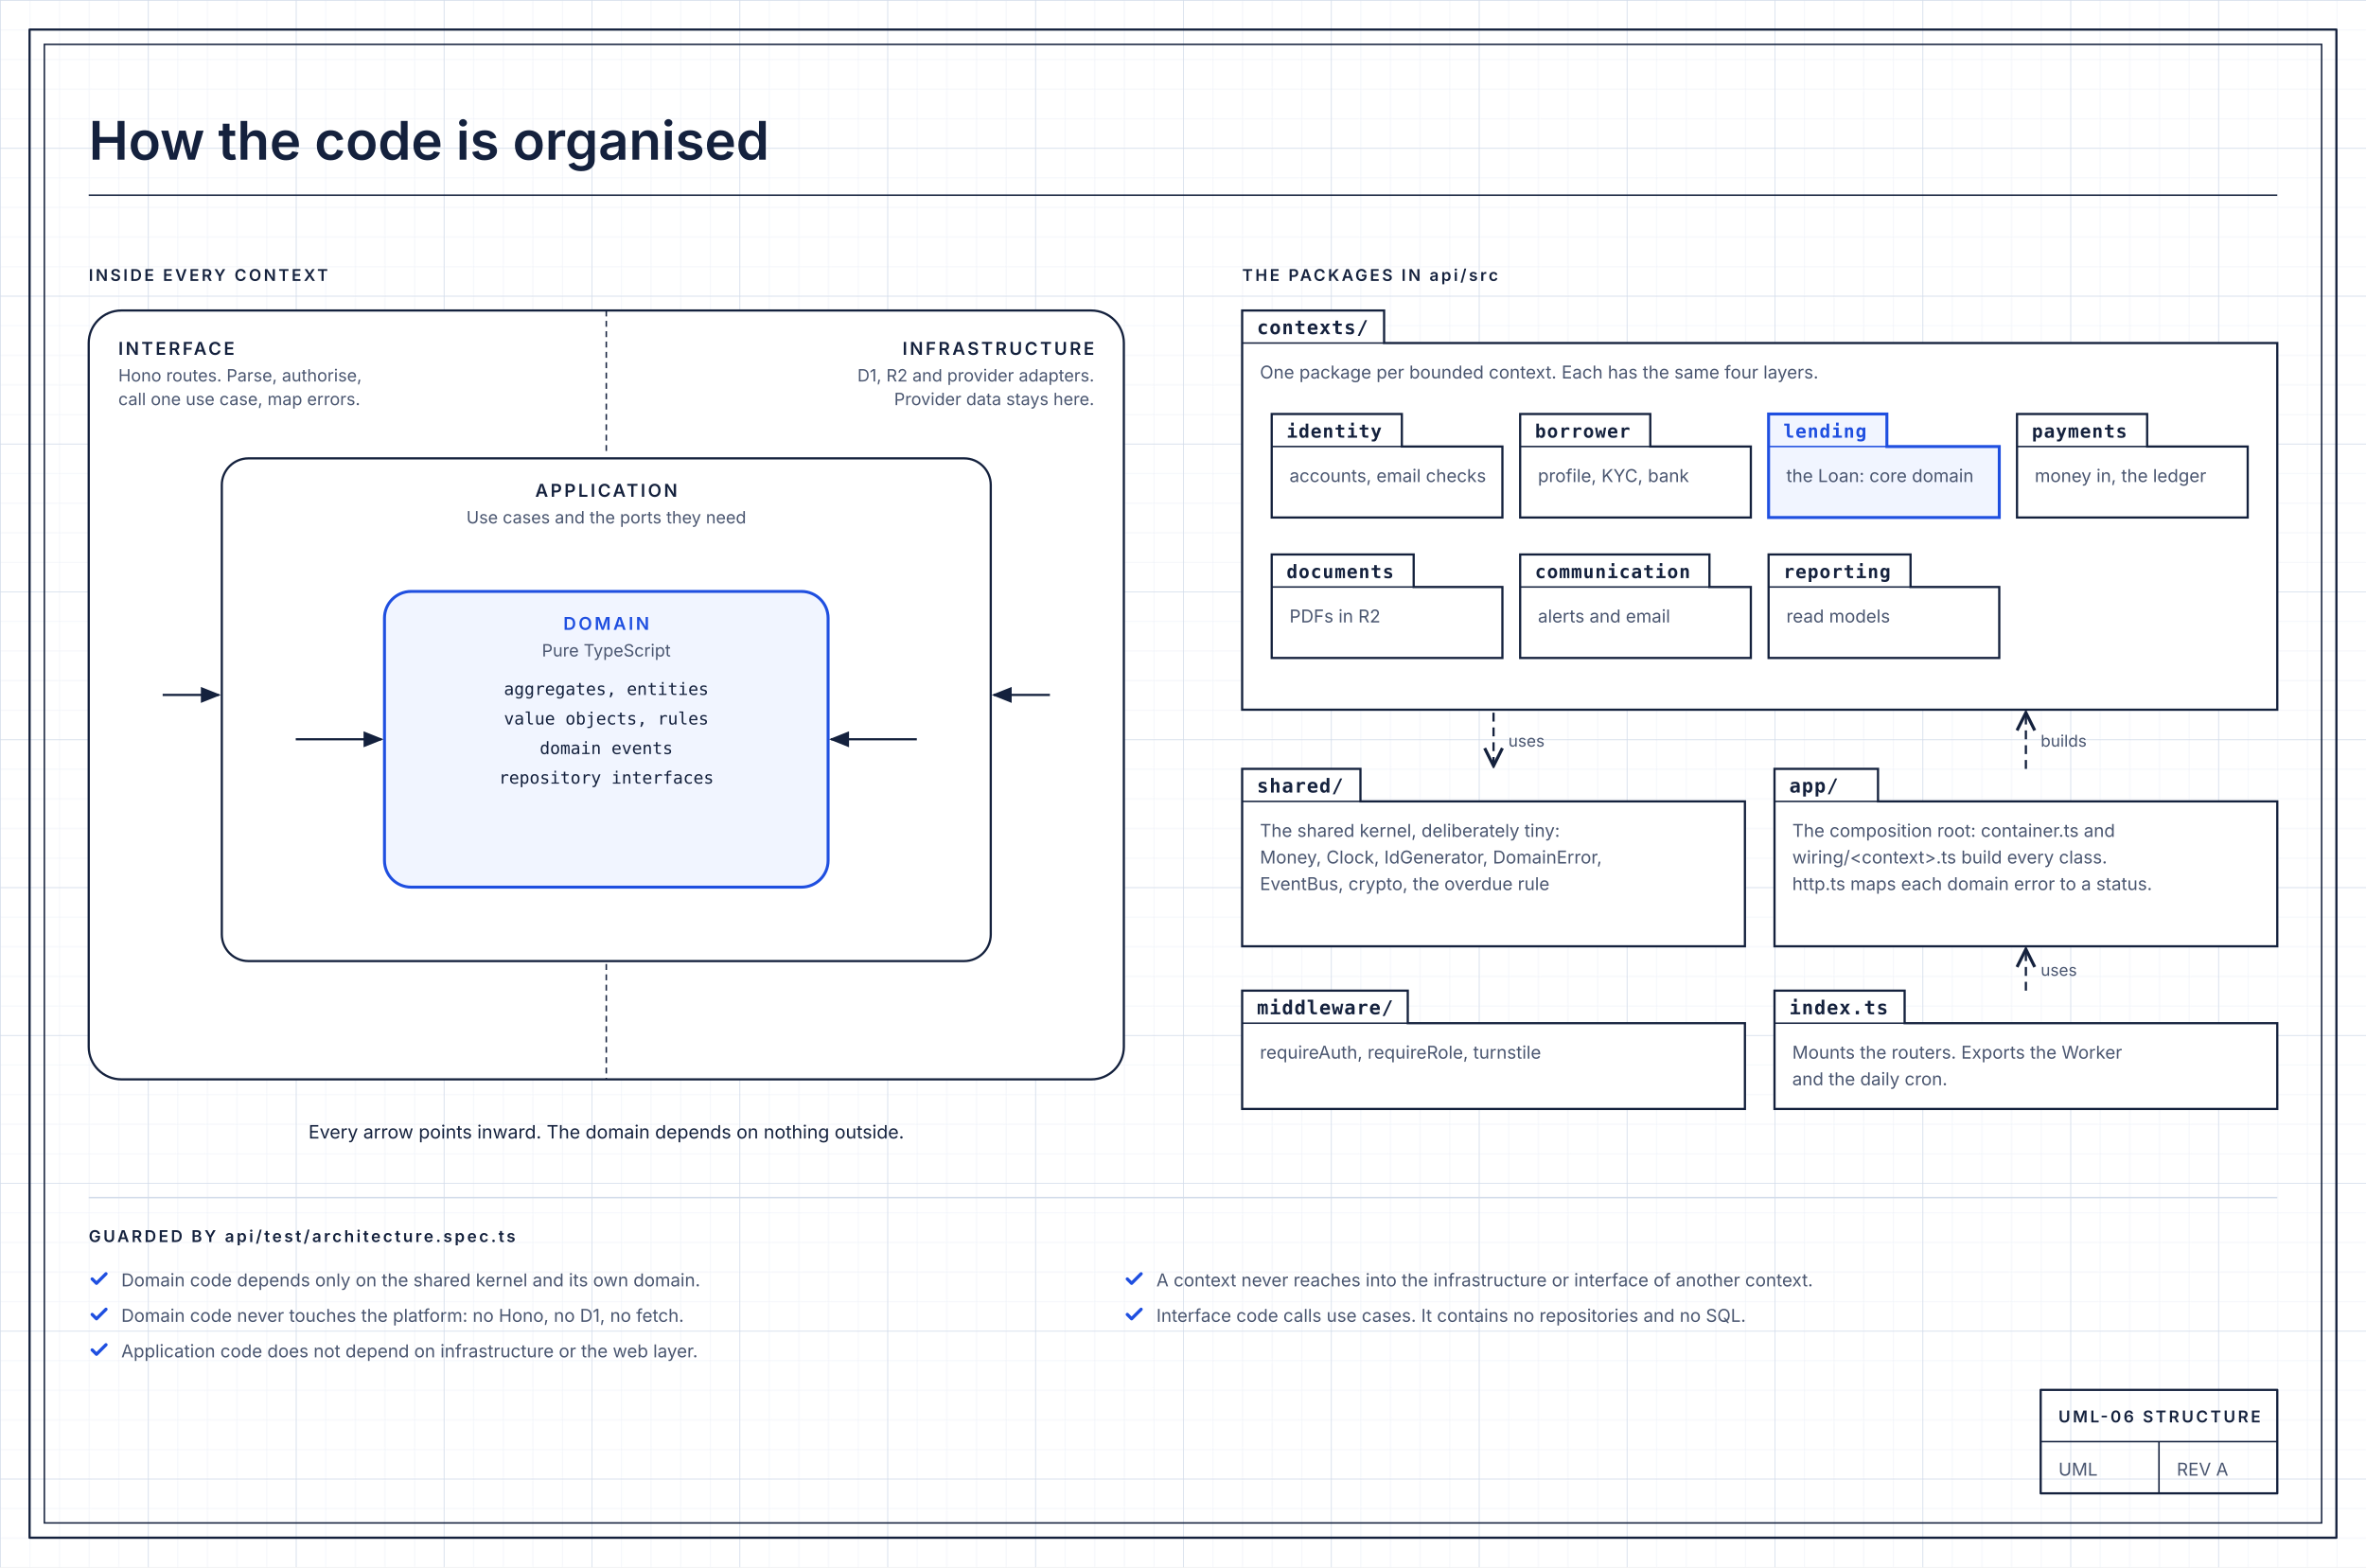
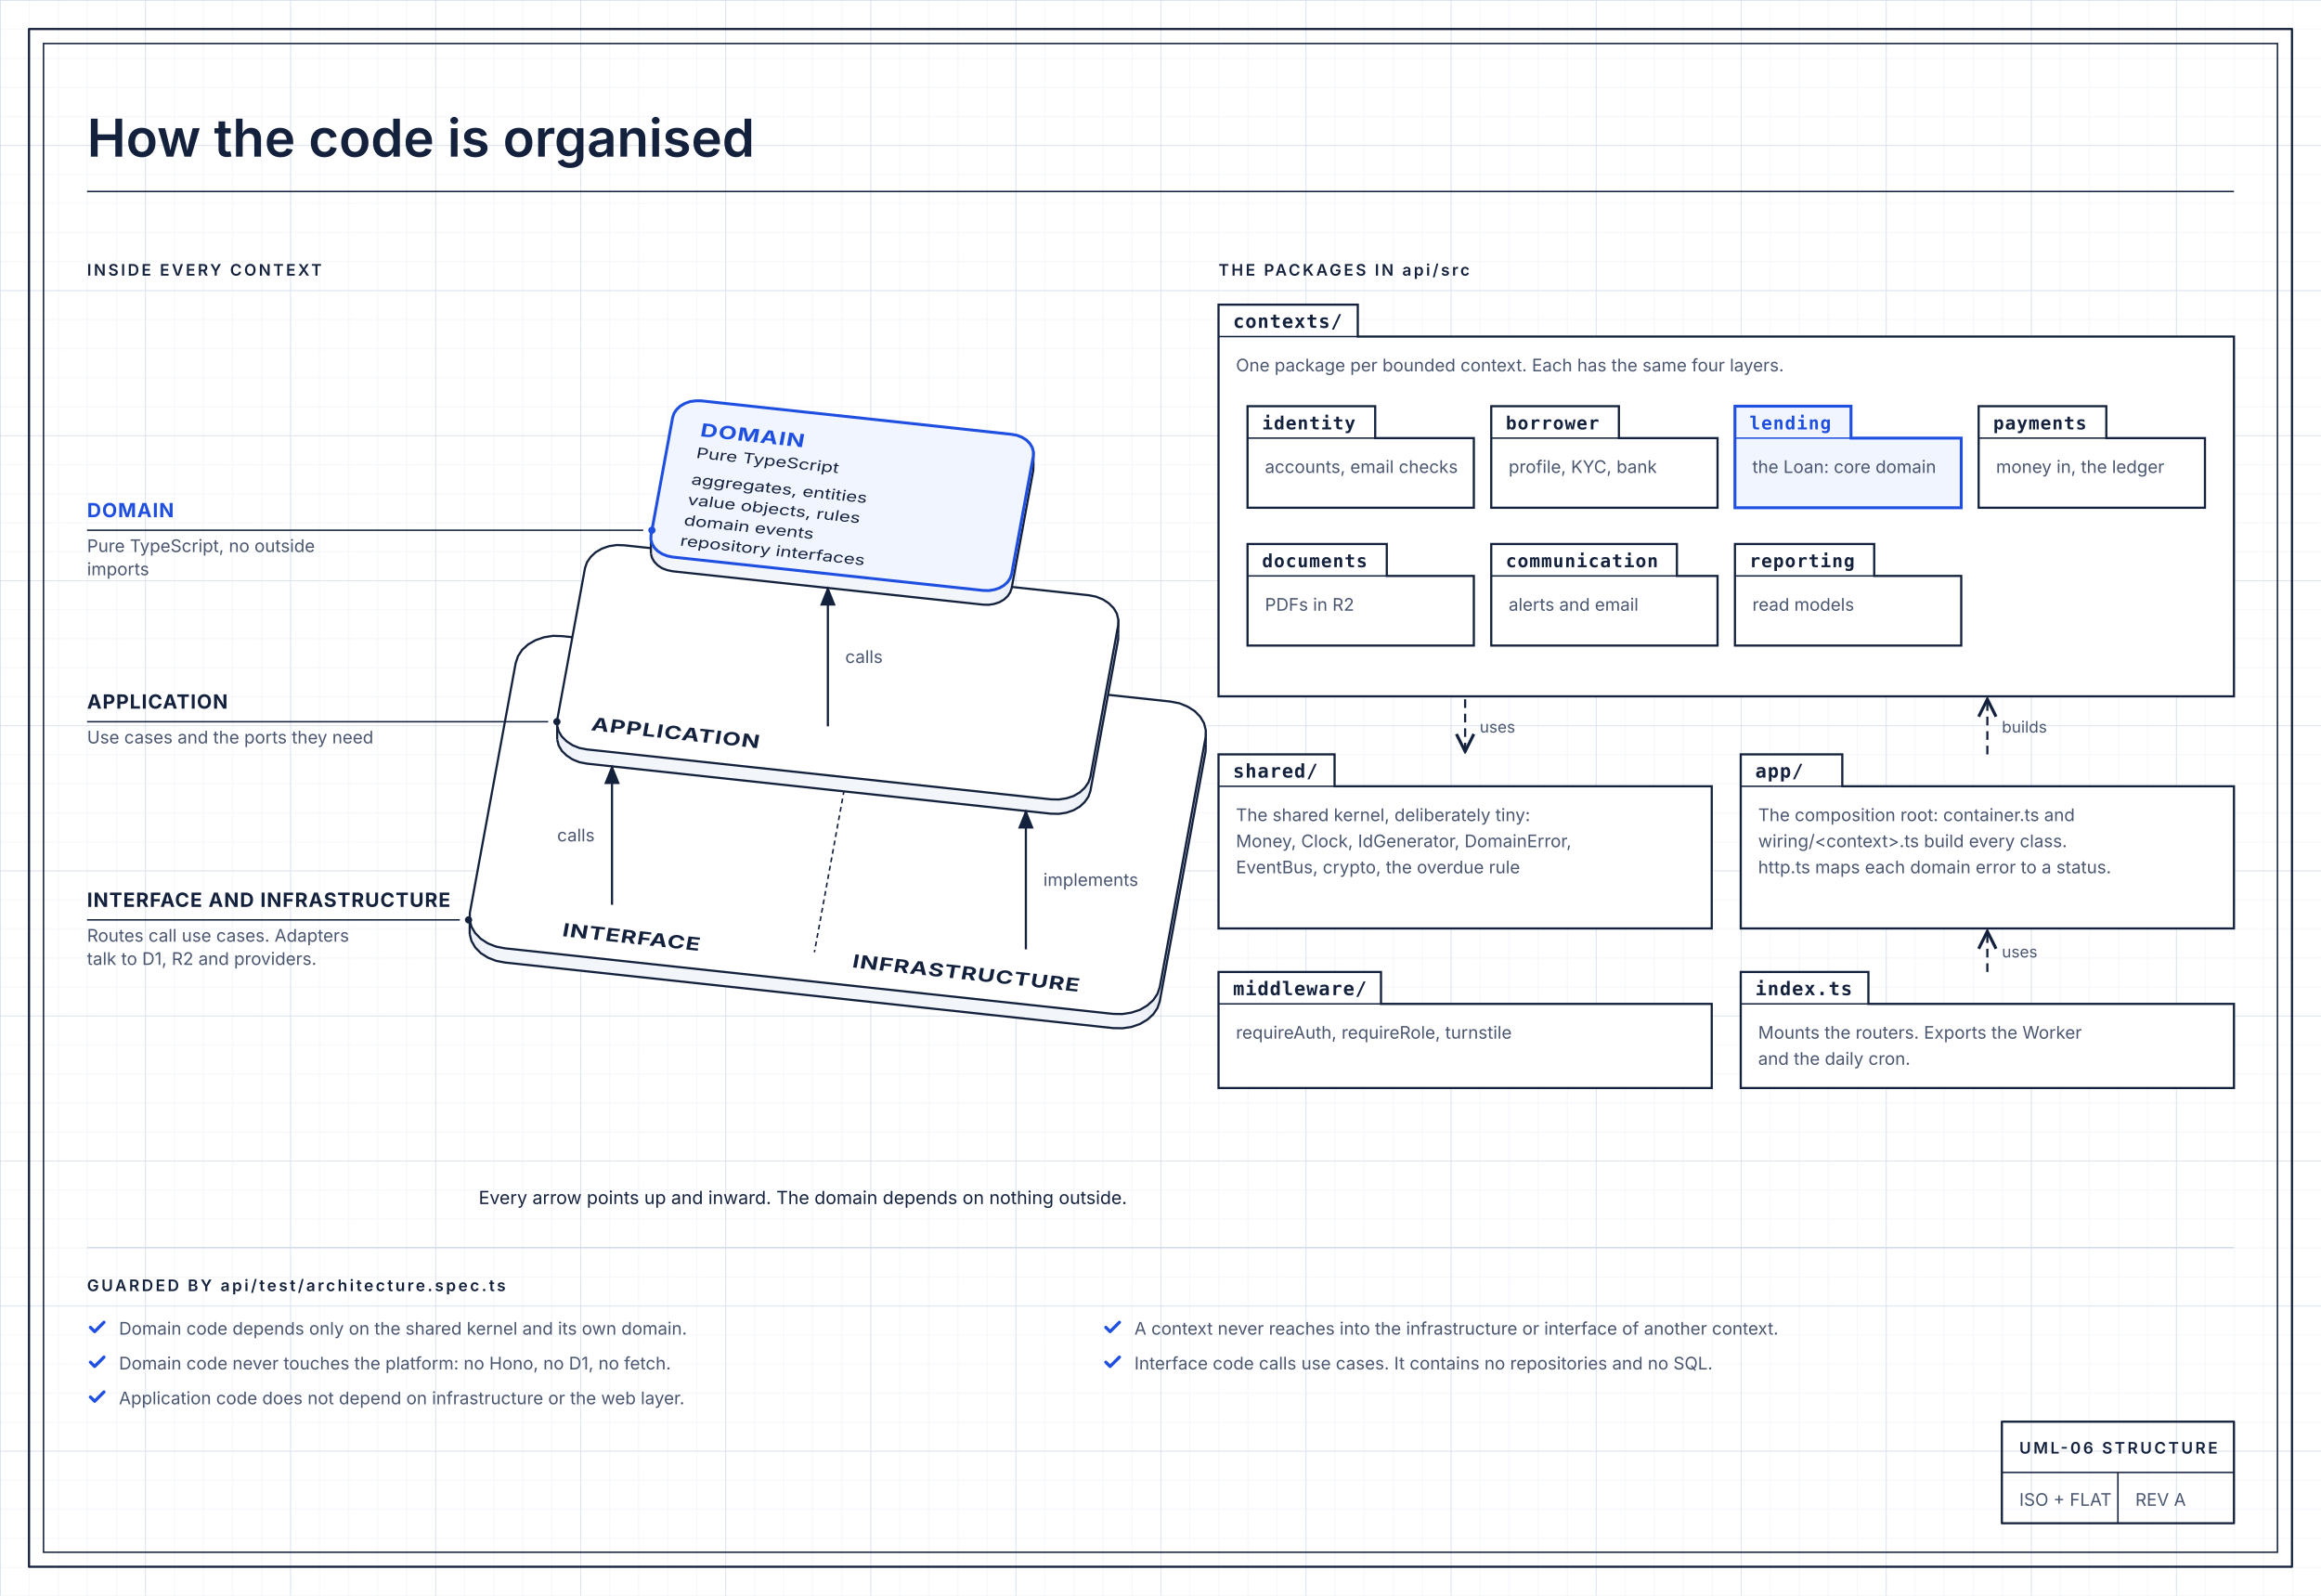
- <svg xmlns="http://www.w3.org/2000/svg" viewBox="0 0 1600 1060" width="1600" height="1060" font-family="Inter, Helvetica, Arial, sans-serif">
+ <svg xmlns="http://www.w3.org/2000/svg" viewBox="0 0 1600 1100" width="1600" height="1100" font-family="Inter, Helvetica, Arial, sans-serif">
  <defs>
    <pattern id="minor" width="20" height="20" patternUnits="userSpaceOnUse">
      <path d="M20 0H0V20" fill="none" stroke="#e9eef6" stroke-width="0.6" />
    </pattern>
    <pattern id="major" width="100" height="100" patternUnits="userSpaceOnUse">
      <rect width="100" height="100" fill="url(#minor)" />
      <path d="M100 0H0V100" fill="none" stroke="#d3dcea" stroke-width="0.9" />
    </pattern>
    <marker id="ae" viewBox="0 0 10 10" refX="9" refY="5" markerWidth="9" markerHeight="9" orient="auto">
      <path d="M0 1L10 5L0 9z" fill="#14213d" />
    </marker>
  </defs>
  <style>
.ink{stroke:#14213d;fill:none;stroke-width:1.5;stroke-linejoin:round}.thin{stroke:#14213d;fill:none;stroke-width:1}
.acc{stroke:#1f4fe0;fill:none;stroke-width:2}.dash{stroke:#14213d;fill:none;stroke-width:1;stroke-dasharray:4 3}
.t{fill:#14213d;font-size:11px;letter-spacing:1.6px;font-weight:600}.h{fill:#14213d;font-size:15px;font-weight:700;letter-spacing:.6px}
.s{fill:#4a5670;font-size:12px}.n{fill:#1f4fe0;font-size:9.5px;font-weight:700;text-anchor:middle}
</style>
-   <rect width="1600" height="1060" fill="#ffffff" />
-   <rect width="1600" height="1060" fill="url(#major)" />
-   <rect x="20" y="20" width="1560" height="1020" class="ink" />
-   <rect x="30" y="30" width="1540" height="1000" class="thin" />
+   <rect width="1600" height="1100" fill="#ffffff" />
+   <rect width="1600" height="1100" fill="url(#major)" />
+   <rect x="20" y="20" width="1560" height="1060" class="ink" />
+   <rect x="30" y="30" width="1540" height="1040" class="thin" />
  <text x="60" y="108" fill="#14213d" font-size="36" font-weight="600">How the code is organised</text>
  <line x1="60" y1="132" x2="1540" y2="132" class="thin" />
  <defs>
    <marker id="tri" viewBox="0 0 14 14" refX="13" refY="7" markerWidth="14" markerHeight="14" orient="auto-start-reverse">
      <path d="M1 1L13 7L1 13z" fill="#fff" stroke="#14213d" stroke-width="1.3" />
    </marker>
    <marker id="dia" viewBox="0 0 18 10" refX="17" refY="5" markerWidth="18" markerHeight="10" orient="auto-start-reverse">
      <path d="M1 5L9 1L17 5L9 9z" fill="#14213d" />
    </marker>
    <marker id="open" viewBox="0 0 10 10" refX="9" refY="5" markerWidth="10" markerHeight="10" orient="auto-start-reverse">
      <path d="M1 1L9 5L1 9" fill="none" stroke="#14213d" stroke-width="1.4" />
    </marker>
    <marker id="one" viewBox="0 0 14 14" refX="13" refY="7" markerWidth="14" markerHeight="14" orient="auto-start-reverse">
      <path d="M6 1V13M10 1V13" stroke="#14213d" stroke-width="1.3" />
    </marker>
    <marker id="many" viewBox="0 0 16 16" refX="15" refY="8" markerWidth="16" markerHeight="16" orient="auto-start-reverse">
      <path d="M15 1L3 8L15 15M3 8H15M1 2V14" fill="none" stroke="#14213d" stroke-width="1.3" />
    </marker>
  </defs>
  <text x="60" y="190" class="t" text-anchor="start" style="">INSIDE EVERY CONTEXT</text>
-   <rect x="60" y="210" width="700" height="520" rx="22" style="fill:#fff;stroke:#14213d;stroke-width:1.5" />
-   <line x1="410" y1="210" x2="410" y2="308" class="dash" />
-   <line x1="410" y1="652" x2="410" y2="730" class="dash" />
-   <text x="80" y="240" class="t" text-anchor="start" style="font-size:12px">INTERFACE</text>
-   <text x="80" y="258" class="s" text-anchor="start" style="font-size:11.5px">Hono routes. Parse, authorise,</text>
-   <text x="80" y="274" class="s" text-anchor="start" style="font-size:11.5px">call one use case, map errors.</text>
-   <text x="740" y="240" class="t" text-anchor="end" style="font-size:12px">INFRASTRUCTURE</text>
-   <text x="740" y="258" class="s" text-anchor="end" style="font-size:11.5px">D1, R2 and provider adapters.</text>
-   <text x="740" y="274" class="s" text-anchor="end" style="font-size:11.5px">Provider data stays here.</text>
-   <rect x="150" y="310" width="520" height="340" rx="18" style="fill:#fff;stroke:#14213d;stroke-width:1.5;" />
-   <text x="410.0" y="336" class="t" text-anchor="middle" style="font-size:12px;">APPLICATION</text>
-   <text x="410.0" y="354" class="s" text-anchor="middle" style="font-size:11.5px">Use cases and the ports they need</text>
-   <rect x="260" y="400" width="300" height="200" rx="18" style="fill:#f1f5ff;stroke:#1f4fe0;stroke-width:2;" />
-   <text x="410.0" y="426" class="t" text-anchor="middle" style="font-size:12px;fill:#1f4fe0">DOMAIN</text>
-   <text x="410.0" y="444" class="s" text-anchor="middle" style="font-size:11.5px">Pure TypeScript</text>
-   <text x="410" y="470" class="s" text-anchor="middle" style="font-family:'JetBrains Mono','DejaVu Sans Mono',monospace;font-size:11.5px;fill:#14213d">aggregates, entities</text>
-   <text x="410" y="490" class="s" text-anchor="middle" style="font-family:'JetBrains Mono','DejaVu Sans Mono',monospace;font-size:11.5px;fill:#14213d">value objects, rules</text>
-   <text x="410" y="510" class="s" text-anchor="middle" style="font-family:'JetBrains Mono','DejaVu Sans Mono',monospace;font-size:11.5px;fill:#14213d">domain events</text>
-   <text x="410" y="530" class="s" text-anchor="middle" style="font-family:'JetBrains Mono','DejaVu Sans Mono',monospace;font-size:11.5px;fill:#14213d">repository interfaces</text>
-   <path d="M110 470 H148" class="ink" style="" marker-end="url(#ae)" />
-   <path d="M710 470 H672" class="ink" style="" marker-end="url(#ae)" />
-   <path d="M200 500 H258" class="ink" style="" marker-end="url(#ae)" />
-   <path d="M620 500 H562" class="ink" style="" marker-end="url(#ae)" />
-   <text x="410" y="770" class="s" text-anchor="middle" style="font-size:12.5px;fill:#14213d">Every arrow points inward. The domain depends on nothing outside.</text>
+   <polygon points="831.2,513.1 831.1,518.0 831.1,508.2 831.2,503.3" style="fill:#e3e9f2;stroke:#e3e9f2;stroke-width:.6" />
+   <polygon points="831.1,518.0 799.5,690.2 799.5,680.4 831.1,508.2" style="fill:#e3e9f2;stroke:#e3e9f2;stroke-width:.6" />
+   <polygon points="799.5,690.2 797.9,694.9 797.9,685.1 799.5,680.4" style="fill:#e5eaf3;stroke:#e5eaf3;stroke-width:.6" />
+   <polygon points="797.9,694.9 795.0,699.2 795.0,689.4 797.9,685.1" style="fill:#e8edf5;stroke:#e8edf5;stroke-width:.6" />
+   <polygon points="795.0,699.2 790.9,702.9 790.9,693.1 795.0,689.4" style="fill:#ebeff6;stroke:#ebeff6;stroke-width:.6" />
+   <polygon points="790.9,702.9 785.8,705.9 785.8,696.1 790.9,693.1" style="fill:#eef1f8;stroke:#eef1f8;stroke-width:.6" />
+   <polygon points="785.8,705.9 780.0,707.9 780.0,698.0 785.8,696.1" style="fill:#f0f3f9;stroke:#f0f3f9;stroke-width:.6" />
+   <polygon points="780.0,707.9 773.8,708.8 773.8,699.0 780.0,698.0" style="fill:#f1f4fa;stroke:#f1f4fa;stroke-width:.6" />
+   <polygon points="773.8,708.8 767.4,708.7 767.4,698.9 773.8,699.0" style="fill:#f2f5fa;stroke:#f2f5fa;stroke-width:.6" />
+   <polygon points="767.4,708.7 348.1,663.5 348.1,653.7 767.4,698.9" style="fill:#f2f5fa;stroke:#f2f5fa;stroke-width:.6" />
+   <polygon points="348.1,663.5 341.9,662.3 341.9,652.5 348.1,653.7" style="fill:#f2f5fa;stroke:#f2f5fa;stroke-width:.6" />
+   <polygon points="341.9,662.3 336.3,660.1 336.3,650.3 341.9,652.5" style="fill:#f1f4fa;stroke:#f1f4fa;stroke-width:.6" />
+   <polygon points="336.3,660.1 331.4,657.0 331.4,647.1 336.3,650.3" style="fill:#f0f3f9;stroke:#f0f3f9;stroke-width:.6" />
+   <polygon points="331.4,657.0 327.6,653.1 327.6,643.2 331.4,647.1" style="fill:#eef1f8;stroke:#eef1f8;stroke-width:.6" />
+   <polygon points="327.6,653.1 325.0,648.6 325.0,638.8 327.6,643.2" style="fill:#ebeff6;stroke:#ebeff6;stroke-width:.6" />
+   <polygon points="325.0,648.6 323.8,643.9 323.8,634.0 325.0,638.8" style="fill:#e8edf5;stroke:#e8edf5;stroke-width:.6" />
+   <path d="M831.2 513.1 L831.1 518.0 L799.5 690.2 L797.9 694.9 L795.0 699.2 L790.9 702.9 L785.8 705.9 L780.0 707.9 L773.8 708.8 L767.4 708.7 L348.1 663.5 L341.9 662.3 L336.3 660.1 L331.4 657.0 L327.6 653.1 L325.0 648.6 L323.8 643.9 " class="ink" style="stroke-linejoin:round" />
+   <line x1="831.2" y1="513.1" x2="831.2" y2="503.3" class="ink" />
+   <line x1="323.8" y1="643.9" x2="323.8" y2="634.0" class="ink" />
+   <polygon points="355.5,457.0 357.1,452.3 360.0,447.9 364.1,444.2 369.2,441.3 375.0,439.3 381.2,438.3 387.6,438.5 806.9,483.6 813.1,484.8 818.7,487.1 823.6,490.2 827.4,494.1 830.0,498.5 831.2,503.3 831.1,508.2 799.5,680.4 797.9,685.1 795.0,689.4 790.9,693.1 785.8,696.1 780.0,698.0 773.8,699.0 767.4,698.9 348.1,653.7 341.9,652.5 336.3,650.3 331.4,647.1 327.6,643.2 325.0,638.8 323.8,634.0 323.9,629.2" style="fill:#fff;stroke:#14213d;stroke-width:1.5;stroke-linejoin:round" />
+   <g transform="matrix(1.0807,0.11635,-0.15188,0.82787,359.49,435.45)">
+     <line x1="220" y1="24" x2="220" y2="236" class="dash" />
+   </g>
+   <g transform="matrix(1.0807,0.11635,-0.15188,0.82787,359.49,435.45)">
+     <text x="60" y="245" class="h" text-anchor="start" style="font-size:15px;fill:#14213d">INTERFACE</text>
+   </g>
+   <g transform="matrix(1.0807,0.11635,-0.15188,0.82787,359.49,435.45)">
+     <text x="245" y="245" class="h" text-anchor="start" style="font-size:15px;fill:#14213d">INFRASTRUCTURE</text>
+   </g>
+   <polygon points="770.9,436.8 770.8,440.9 770.8,431.1 770.9,427.0" style="fill:#e3e9f2;stroke:#e3e9f2;stroke-width:.6" />
+   <polygon points="770.8,440.9 751.7,545.2 751.7,535.4 770.8,431.1" style="fill:#e3e9f2;stroke:#e3e9f2;stroke-width:.6" />
+   <polygon points="751.7,545.2 750.3,549.2 750.3,539.4 751.7,535.4" style="fill:#e5eaf3;stroke:#e5eaf3;stroke-width:.6" />
+   <polygon points="750.3,549.2 747.8,552.8 747.8,543.0 750.3,539.4" style="fill:#e8edf5;stroke:#e8edf5;stroke-width:.6" />
+   <polygon points="747.8,552.8 744.4,556.0 744.4,546.2 747.8,543.0" style="fill:#ebeff6;stroke:#ebeff6;stroke-width:.6" />
+   <polygon points="744.4,556.0 740.1,558.5 740.1,548.7 744.4,546.2" style="fill:#eef1f8;stroke:#eef1f8;stroke-width:.6" />
+   <polygon points="740.1,558.5 735.2,560.2 735.2,550.3 740.1,548.7" style="fill:#f0f3f9;stroke:#f0f3f9;stroke-width:.6" />
+   <polygon points="735.2,560.2 729.9,561.0 729.9,551.1 735.2,550.3" style="fill:#f1f4fa;stroke:#f1f4fa;stroke-width:.6" />
+   <polygon points="729.9,561.0 724.5,560.9 724.5,551.0 729.9,551.1" style="fill:#f2f5fa;stroke:#f2f5fa;stroke-width:.6" />
+   <polygon points="724.5,560.9 404.6,526.4 404.6,516.6 724.5,551.0" style="fill:#f2f5fa;stroke:#f2f5fa;stroke-width:.6" />
+   <polygon points="404.6,526.4 399.4,525.4 399.4,515.6 404.6,516.6" style="fill:#f2f5fa;stroke:#f2f5fa;stroke-width:.6" />
+   <polygon points="399.4,525.4 394.7,523.5 394.7,513.7 399.4,515.6" style="fill:#f1f4fa;stroke:#f1f4fa;stroke-width:.6" />
+   <polygon points="394.7,523.5 390.6,520.8 390.6,511.0 394.7,513.7" style="fill:#f0f3f9;stroke:#f0f3f9;stroke-width:.6" />
+   <polygon points="390.6,520.8 387.3,517.6 387.3,507.7 390.6,511.0" style="fill:#eef1f8;stroke:#eef1f8;stroke-width:.6" />
+   <polygon points="387.3,517.6 385.1,513.8 385.1,504.0 387.3,507.7" style="fill:#ebeff6;stroke:#ebeff6;stroke-width:.6" />
+   <polygon points="385.1,513.8 384.1,509.8 384.1,499.9 385.1,504.0" style="fill:#e8edf5;stroke:#e8edf5;stroke-width:.6" />
+   <path d="M770.9 436.8 L770.8 440.9 L751.7 545.2 L750.3 549.2 L747.8 552.8 L744.4 556.0 L740.1 558.5 L735.2 560.2 L729.9 561.0 L724.5 560.9 L404.6 526.4 L399.4 525.4 L394.7 523.5 L390.6 520.8 L387.3 517.6 L385.1 513.8 L384.1 509.8 " class="ink" style="stroke-linejoin:round" />
+   <line x1="770.9" y1="436.8" x2="770.9" y2="427.0" class="ink" />
+   <line x1="384.1" y1="509.8" x2="384.1" y2="499.9" class="ink" />
+   <polygon points="403.3,391.5 404.7,387.5 407.2,383.9 410.6,380.7 414.9,378.2 419.8,376.5 425.1,375.7 430.5,375.9 750.4,410.3 755.6,411.3 760.3,413.2 764.4,415.9 767.7,419.2 769.9,422.9 770.9,427.0 770.8,431.1 751.7,535.4 750.3,539.4 747.8,543.0 744.4,546.2 740.1,548.7 735.2,550.3 729.9,551.1 724.5,551.0 404.6,516.6 399.4,515.6 394.7,513.7 390.6,511.0 387.3,507.7 385.1,504.0 384.1,499.9 384.2,495.8" style="fill:#fff;stroke:#14213d;stroke-width:1.5;stroke-linejoin:round" />
+   <g transform="matrix(1.0807,0.11635,-0.15188,0.82787,359.49,330.22)">
+     <text x="72" y="199" class="h" text-anchor="start" style="font-size:15px;fill:#14213d">APPLICATION</text>
+   </g>
+   <polygon points="712.4,321.3 712.3,324.3 712.3,314.5 712.4,311.5" style="fill:#e3e9f2;stroke:#e3e9f2;stroke-width:.6" />
+   <polygon points="712.3,324.3 697.4,405.4 697.4,395.6 712.3,314.5" style="fill:#e3e9f2;stroke:#e3e9f2;stroke-width:.6" />
+   <polygon points="697.4,405.4 696.4,408.3 696.4,398.5 697.4,395.6" style="fill:#e5eaf3;stroke:#e5eaf3;stroke-width:.6" />
+   <polygon points="696.4,408.3 694.6,411.0 694.6,401.2 696.4,398.5" style="fill:#e8edf5;stroke:#e8edf5;stroke-width:.6" />
+   <polygon points="694.6,411.0 692.1,413.3 692.1,403.5 694.6,401.2" style="fill:#ebeff6;stroke:#ebeff6;stroke-width:.6" />
+   <polygon points="692.1,413.3 689.0,415.1 689.0,405.3 692.1,403.5" style="fill:#eef1f8;stroke:#eef1f8;stroke-width:.6" />
+   <polygon points="689.0,415.1 685.4,416.3 685.4,406.5 689.0,405.3" style="fill:#f0f3f9;stroke:#f0f3f9;stroke-width:.6" />
+   <polygon points="685.4,416.3 681.6,416.9 681.6,407.1 685.4,406.5" style="fill:#f1f4fa;stroke:#f1f4fa;stroke-width:.6" />
+   <polygon points="681.6,416.9 677.7,416.8 677.7,407.0 681.6,407.1" style="fill:#f2f5fa;stroke:#f2f5fa;stroke-width:.6" />
+   <polygon points="677.7,416.8 463.7,393.8 463.7,384.0 677.7,407.0" style="fill:#f2f5fa;stroke:#f2f5fa;stroke-width:.6" />
+   <polygon points="463.7,393.8 459.9,393.0 459.9,383.2 463.7,384.0" style="fill:#f2f5fa;stroke:#f2f5fa;stroke-width:.6" />
+   <polygon points="459.9,393.0 456.4,391.7 456.4,381.8 459.9,383.2" style="fill:#f1f4fa;stroke:#f1f4fa;stroke-width:.6" />
+   <polygon points="456.4,391.7 453.4,389.7 453.4,379.9 456.4,381.8" style="fill:#f0f3f9;stroke:#f0f3f9;stroke-width:.6" />
+   <polygon points="453.4,389.7 451.1,387.3 451.1,377.5 453.4,379.9" style="fill:#eef1f8;stroke:#eef1f8;stroke-width:.6" />
+   <polygon points="451.1,387.3 449.5,384.6 449.5,374.8 451.1,377.5" style="fill:#ebeff6;stroke:#ebeff6;stroke-width:.6" />
+   <polygon points="449.5,384.6 448.7,381.7 448.7,371.8 449.5,374.8" style="fill:#e8edf5;stroke:#e8edf5;stroke-width:.6" />
+   <path d="M712.4 321.3 L712.3 324.3 L697.4 405.4 L696.4 408.3 L694.6 411.0 L692.1 413.3 L689.0 415.1 L685.4 416.3 L681.6 416.9 L677.7 416.8 L463.7 393.8 L459.9 393.0 L456.4 391.7 L453.4 389.7 L451.1 387.3 L449.5 384.6 L448.7 381.7 " class="ink" style="stroke-linejoin:round" />
+   <line x1="712.4" y1="321.3" x2="712.4" y2="311.5" class="ink" />
+   <line x1="448.7" y1="381.7" x2="448.7" y2="371.8" class="ink" />
+   <polygon points="463.7,287.7 464.7,284.8 466.5,282.2 469.0,279.9 472.1,278.1 475.7,276.8 479.5,276.3 483.4,276.3 697.4,299.4 701.2,300.1 704.7,301.5 707.7,303.4 710.0,305.8 711.6,308.5 712.4,311.5 712.3,314.5 697.4,395.6 696.4,398.5 694.6,401.2 692.1,403.5 689.0,405.3 685.4,406.5 681.6,407.1 677.7,407.0 463.7,384.0 459.9,383.2 456.4,381.8 453.4,379.9 451.1,377.5 449.5,374.8 448.7,371.8 448.8,368.8" style="fill:#f1f5ff;stroke:#1f4fe0;stroke-width:2;stroke-linejoin:round" />
+   <g transform="matrix(1.0807,0.11635,-0.15188,0.82787,359.49,225.00)">
+     <text x="124" y="74" class="h" text-anchor="start" style="font-size:15px;fill:#1f4fe0">DOMAIN</text>
+   </g>
+   <g transform="matrix(1.0807,0.11635,-0.15188,0.82787,359.49,225.00)">
+     <text x="124" y="92" class="s" text-anchor="start" style="font-size:12px;fill:#14213d">Pure TypeScript</text>
+   </g>
+   <g transform="matrix(1.0807,0.11635,-0.15188,0.82787,359.49,225.00)">
+     <text x="124" y="114" class="s" text-anchor="start" style="font-size:12px;fill:#14213d">aggregates, entities</text>
+   </g>
+   <g transform="matrix(1.0807,0.11635,-0.15188,0.82787,359.49,225.00)">
+     <text x="124" y="131" class="s" text-anchor="start" style="font-size:12px;fill:#14213d">value objects, rules</text>
+   </g>
+   <g transform="matrix(1.0807,0.11635,-0.15188,0.82787,359.49,225.00)">
+     <text x="124" y="148" class="s" text-anchor="start" style="font-size:12px;fill:#14213d">domain events</text>
+   </g>
+   <g transform="matrix(1.0807,0.11635,-0.15188,0.82787,359.49,225.00)">
+     <text x="124" y="165" class="s" text-anchor="start" style="font-size:12px;fill:#14213d">repository interfaces</text>
+   </g>
+   <path d="M421.9 623.7 L421.9 528.3" class="ink" marker-end="url(#ae)" />
+   <text x="409.937" y="579.976" class="s" text-anchor="end" style="font-size:12px;paint-order:stroke;stroke:#fff;stroke-width:4px">calls</text>
+   <path d="M707.2 654.4 L707.2 559.0" class="ink" marker-end="url(#ae)" />
+   <text x="719.243" y="610.693" class="s" text-anchor="start" style="font-size:12px;paint-order:stroke;stroke:#fff;stroke-width:4px">implements</text>
+   <path d="M570.7 500.7 L570.7 405.3" class="ink" marker-end="url(#ae)" />
+   <text x="582.665" y="456.996" class="s" text-anchor="start" style="font-size:12px;paint-order:stroke;stroke:#fff;stroke-width:4px">calls</text>
+   <line x1="60" y1="365.5" x2="443.4" y2="365.5" class="thin" />
+   <circle cx="449.4" cy="365.5" r="2.5" fill="#1f4fe0" />
+   <text x="60" y="356.536" class="h" text-anchor="start" style="font-size:13.5px;fill:#1f4fe0;">DOMAIN</text>
+   <text x="60" y="380.536" class="s" text-anchor="start" style="font-size:12px">Pure TypeScript, no outside</text>
+   <text x="60" y="396.536" class="s" text-anchor="start" style="font-size:12px">imports</text>
+   <line x1="60" y1="497.5" x2="377.9" y2="497.5" class="thin" />
+   <circle cx="383.9" cy="497.5" r="2.5" fill="#14213d" />
+   <text x="60" y="488.475" class="h" text-anchor="start" style="font-size:13.5px;">APPLICATION</text>
+   <text x="60" y="512.475" class="s" text-anchor="start" style="font-size:12px">Use cases and the ports they need</text>
+   <line x1="60" y1="634.1" x2="317.0" y2="634.1" class="thin" />
+   <circle cx="323.0" cy="634.1" r="2.5" fill="#14213d" />
+   <text x="60" y="625.136" class="h" text-anchor="start" style="font-size:13.5px;">INTERFACE AND INFRASTRUCTURE</text>
+   <text x="60" y="649.136" class="s" text-anchor="start" style="font-size:12px">Routes call use cases. Adapters</text>
+   <text x="60" y="665.136" class="s" text-anchor="start" style="font-size:12px">talk to D1, R2 and providers.</text>
+   <text x="330" y="830" class="s" text-anchor="start" style="font-size:12.5px;fill:#14213d">Every arrow points up and inward. The domain depends on nothing outside.</text>
  <text x="840" y="190" class="t" text-anchor="start" style="">THE PACKAGES IN api/src</text>
  <path d="M840 210 H936 V232 H1540 V480 H840 Z" style="fill:#fff;stroke:#14213d;stroke-width:1.5" />
  <line x1="840" y1="232" x2="936" y2="232" style="stroke:#14213d;stroke-width:1" />
  <text x="850" y="226" class="h" text-anchor="start" style="font-family:'JetBrains Mono','DejaVu Sans Mono',monospace;font-size:13px;">contexts/</text>
  <text x="852" y="256" class="s" text-anchor="start" style="font-size:12px">One package per bounded context. Each has the same four layers.</text>
  <path d="M860 280 H948 V302 H1016 V350 H860 Z" style="fill:#fff;stroke:#14213d;stroke-width:1.5" />
  <line x1="860" y1="302" x2="948" y2="302" style="stroke:#14213d;stroke-width:1" />
  <text x="870" y="296" class="h" text-anchor="start" style="font-family:'JetBrains Mono','DejaVu Sans Mono',monospace;font-size:12.5px;">identity</text>
  <text x="872" y="326" class="s" text-anchor="start" style="font-size:12px">accounts, email checks</text>
  <path d="M1028 280 H1116 V302 H1184 V350 H1028 Z" style="fill:#fff;stroke:#14213d;stroke-width:1.5" />
  <line x1="1028" y1="302" x2="1116" y2="302" style="stroke:#14213d;stroke-width:1" />
  <text x="1038" y="296" class="h" text-anchor="start" style="font-family:'JetBrains Mono','DejaVu Sans Mono',monospace;font-size:12.5px;">borrower</text>
  <text x="1040" y="326" class="s" text-anchor="start" style="font-size:12px">profile, KYC, bank</text>
  <path d="M1196 280 H1276 V302 H1352 V350 H1196 Z" style="fill:#f1f5ff;stroke:#1f4fe0;stroke-width:2" />
  <line x1="1196" y1="302" x2="1276" y2="302" style="stroke:#1f4fe0;stroke-width:1" />
  <text x="1206" y="296" class="h" text-anchor="start" style="font-family:'JetBrains Mono','DejaVu Sans Mono',monospace;font-size:12.5px;fill:#1f4fe0">lending</text>
  <text x="1208" y="326" class="s" text-anchor="start" style="font-size:12px">the Loan: core domain</text>
  <path d="M1364 280 H1452 V302 H1520 V350 H1364 Z" style="fill:#fff;stroke:#14213d;stroke-width:1.5" />
  <line x1="1364" y1="302" x2="1452" y2="302" style="stroke:#14213d;stroke-width:1" />
  <text x="1374" y="296" class="h" text-anchor="start" style="font-family:'JetBrains Mono','DejaVu Sans Mono',monospace;font-size:12.5px;">payments</text>
  <text x="1376" y="326" class="s" text-anchor="start" style="font-size:12px">money in, the ledger</text>
  <path d="M860 375 H956 V397 H1016 V445 H860 Z" style="fill:#fff;stroke:#14213d;stroke-width:1.5" />
  <line x1="860" y1="397" x2="956" y2="397" style="stroke:#14213d;stroke-width:1" />
  <text x="870" y="391" class="h" text-anchor="start" style="font-family:'JetBrains Mono','DejaVu Sans Mono',monospace;font-size:12.5px;">documents</text>
  <text x="872" y="421" class="s" text-anchor="start" style="font-size:12px">PDFs in R2</text>
  <path d="M1028 375 H1156 V397 H1184 V445 H1028 Z" style="fill:#fff;stroke:#14213d;stroke-width:1.5" />
  <line x1="1028" y1="397" x2="1156" y2="397" style="stroke:#14213d;stroke-width:1" />
  <text x="1038" y="391" class="h" text-anchor="start" style="font-family:'JetBrains Mono','DejaVu Sans Mono',monospace;font-size:12.5px;">communication</text>
  <text x="1040" y="421" class="s" text-anchor="start" style="font-size:12px">alerts and email</text>
  <path d="M1196 375 H1292 V397 H1352 V445 H1196 Z" style="fill:#fff;stroke:#14213d;stroke-width:1.5" />
  <line x1="1196" y1="397" x2="1292" y2="397" style="stroke:#14213d;stroke-width:1" />
  <text x="1206" y="391" class="h" text-anchor="start" style="font-family:'JetBrains Mono','DejaVu Sans Mono',monospace;font-size:12.5px;">reporting</text>
  <text x="1208" y="421" class="s" text-anchor="start" style="font-size:12px">read models</text>
  <path d="M840 520 H920 V542 H1180 V640 H840 Z" style="fill:#fff;stroke:#14213d;stroke-width:1.5" />
  <line x1="840" y1="542" x2="920" y2="542" style="stroke:#14213d;stroke-width:1" />
  <text x="850" y="536" class="h" text-anchor="start" style="font-family:'JetBrains Mono','DejaVu Sans Mono',monospace;font-size:13px;">shared/</text>
  <text x="852" y="566" class="s" text-anchor="start" style="font-size:12px">The shared kernel, deliberately tiny:</text>
  <text x="852" y="584" class="s" text-anchor="start" style="font-size:12px">Money, Clock, IdGenerator, DomainError,</text>
  <text x="852" y="602" class="s" text-anchor="start" style="font-size:12px">EventBus, crypto, the overdue rule</text>
  <path d="M1200 520 H1270 V542 H1540 V640 H1200 Z" style="fill:#fff;stroke:#14213d;stroke-width:1.5" />
  <line x1="1200" y1="542" x2="1270" y2="542" style="stroke:#14213d;stroke-width:1" />
  <text x="1210" y="536" class="h" text-anchor="start" style="font-family:'JetBrains Mono','DejaVu Sans Mono',monospace;font-size:13px;">app/</text>
  <text x="1212" y="566" class="s" text-anchor="start" style="font-size:12px">The composition root: container.ts and</text>
  <text x="1212" y="584" class="s" text-anchor="start" style="font-size:12px">wiring/&lt;context&gt;.ts build every class.</text>
  <text x="1212" y="602" class="s" text-anchor="start" style="font-size:12px">http.ts maps each domain error to a status.</text>
  <path d="M840 670 H952 V692 H1180 V750 H840 Z" style="fill:#fff;stroke:#14213d;stroke-width:1.5" />
  <line x1="840" y1="692" x2="952" y2="692" style="stroke:#14213d;stroke-width:1" />
  <text x="850" y="686" class="h" text-anchor="start" style="font-family:'JetBrains Mono','DejaVu Sans Mono',monospace;font-size:13px;">middleware/</text>
  <text x="852" y="716" class="s" text-anchor="start" style="font-size:12px">requireAuth, requireRole, turnstile</text>
  <path d="M1200 670 H1288 V692 H1540 V750 H1200 Z" style="fill:#fff;stroke:#14213d;stroke-width:1.5" />
  <line x1="1200" y1="692" x2="1288" y2="692" style="stroke:#14213d;stroke-width:1" />
  <text x="1210" y="686" class="h" text-anchor="start" style="font-family:'JetBrains Mono','DejaVu Sans Mono',monospace;font-size:13px;">index.ts</text>
  <text x="1212" y="716" class="s" text-anchor="start" style="font-size:12px">Mounts the routers. Exports the Worker</text>
  <text x="1212" y="734" class="s" text-anchor="start" style="font-size:12px">and the daily cron.</text>
  <path d="M1370 520 V482" class="ink" style="stroke-dasharray:6 4;" marker-end="url(#open)" />
  <text x="1380" y="505" class="s" text-anchor="start" style="font-size:11px">builds</text>
  <path d="M1010 482 V518" class="ink" style="stroke-dasharray:6 4;" marker-end="url(#open)" />
  <text x="1020" y="505" class="s" text-anchor="start" style="font-size:11px">uses</text>
  <path d="M1370 670 V642" class="ink" style="stroke-dasharray:6 4;" marker-end="url(#open)" />
  <text x="1380" y="660" class="s" text-anchor="start" style="font-size:11px">uses</text>
-   <line x1="60" y1="810" x2="1540" y2="810" class="thin" style="stroke:#d3dcea" />
-   <text x="60" y="840" class="t" text-anchor="start" style="">GUARDED BY api/test/architecture.spec.ts</text>
-   <svg x="60" y="858" width="14" height="14" viewBox="0 0 24 24" fill="none" stroke="#1f4fe0" stroke-width="3.771" stroke-linecap="round" stroke-linejoin="round">
-     <path d="M20 6 9 17l-5-5" />
-   </svg>
-   <text x="82" y="870" class="s" text-anchor="start" style="">Domain code depends only on the shared kernel and its own domain.</text>
-   <svg x="60" y="882" width="14" height="14" viewBox="0 0 24 24" fill="none" stroke="#1f4fe0" stroke-width="3.771" stroke-linecap="round" stroke-linejoin="round">
-     <path d="M20 6 9 17l-5-5" />
-   </svg>
-   <text x="82" y="894" class="s" text-anchor="start" style="">Domain code never touches the platform: no Hono, no D1, no fetch.</text>
-   <svg x="60" y="906" width="14" height="14" viewBox="0 0 24 24" fill="none" stroke="#1f4fe0" stroke-width="3.771" stroke-linecap="round" stroke-linejoin="round">
-     <path d="M20 6 9 17l-5-5" />
-   </svg>
-   <text x="82" y="918" class="s" text-anchor="start" style="">Application code does not depend on infrastructure or the web layer.</text>
-   <svg x="760" y="858" width="14" height="14" viewBox="0 0 24 24" fill="none" stroke="#1f4fe0" stroke-width="3.771" stroke-linecap="round" stroke-linejoin="round">
-     <path d="M20 6 9 17l-5-5" />
-   </svg>
-   <text x="782" y="870" class="s" text-anchor="start" style="">A context never reaches into the infrastructure or interface of another context.</text>
-   <svg x="760" y="882" width="14" height="14" viewBox="0 0 24 24" fill="none" stroke="#1f4fe0" stroke-width="3.771" stroke-linecap="round" stroke-linejoin="round">
-     <path d="M20 6 9 17l-5-5" />
-   </svg>
-   <text x="782" y="894" class="s" text-anchor="start" style="">Interface code calls use cases. It contains no repositories and no SQL.</text>
-   <rect x="1380" y="940" width="160" height="70" class="ink" />
-   <line x1="1380" y1="975" x2="1540" y2="975" class="thin" />
-   <line x1="1460" y1="975" x2="1460" y2="1010" class="thin" />
-   <text x="1392" y="962" class="t">UML-06 STRUCTURE</text>
-   <text x="1392" y="998" class="s">UML</text>
-   <text x="1472" y="998" class="s">REV A</text>
+   <line x1="60" y1="860" x2="1540" y2="860" class="thin" style="stroke:#d3dcea" />
+   <text x="60" y="890" class="t" text-anchor="start" style="">GUARDED BY api/test/architecture.spec.ts</text>
+   <svg x="60" y="908" width="14" height="14" viewBox="0 0 24 24" fill="none" stroke="#1f4fe0" stroke-width="3.771" stroke-linecap="round" stroke-linejoin="round">
+     <path d="M20 6 9 17l-5-5" />
+   </svg>
+   <text x="82" y="920" class="s" text-anchor="start" style="">Domain code depends only on the shared kernel and its own domain.</text>
+   <svg x="60" y="932" width="14" height="14" viewBox="0 0 24 24" fill="none" stroke="#1f4fe0" stroke-width="3.771" stroke-linecap="round" stroke-linejoin="round">
+     <path d="M20 6 9 17l-5-5" />
+   </svg>
+   <text x="82" y="944" class="s" text-anchor="start" style="">Domain code never touches the platform: no Hono, no D1, no fetch.</text>
+   <svg x="60" y="956" width="14" height="14" viewBox="0 0 24 24" fill="none" stroke="#1f4fe0" stroke-width="3.771" stroke-linecap="round" stroke-linejoin="round">
+     <path d="M20 6 9 17l-5-5" />
+   </svg>
+   <text x="82" y="968" class="s" text-anchor="start" style="">Application code does not depend on infrastructure or the web layer.</text>
+   <svg x="760" y="908" width="14" height="14" viewBox="0 0 24 24" fill="none" stroke="#1f4fe0" stroke-width="3.771" stroke-linecap="round" stroke-linejoin="round">
+     <path d="M20 6 9 17l-5-5" />
+   </svg>
+   <text x="782" y="920" class="s" text-anchor="start" style="">A context never reaches into the infrastructure or interface of another context.</text>
+   <svg x="760" y="932" width="14" height="14" viewBox="0 0 24 24" fill="none" stroke="#1f4fe0" stroke-width="3.771" stroke-linecap="round" stroke-linejoin="round">
+     <path d="M20 6 9 17l-5-5" />
+   </svg>
+   <text x="782" y="944" class="s" text-anchor="start" style="">Interface code calls use cases. It contains no repositories and no SQL.</text>
+   <rect x="1380" y="980" width="160" height="70" class="ink" />
+   <line x1="1380" y1="1015" x2="1540" y2="1015" class="thin" />
+   <line x1="1460" y1="1015" x2="1460" y2="1050" class="thin" />
+   <text x="1392" y="1002" class="t">UML-06 STRUCTURE</text>
+   <text x="1392" y="1038" class="s">ISO + FLAT</text>
+   <text x="1472" y="1038" class="s">REV A</text>
</svg>
